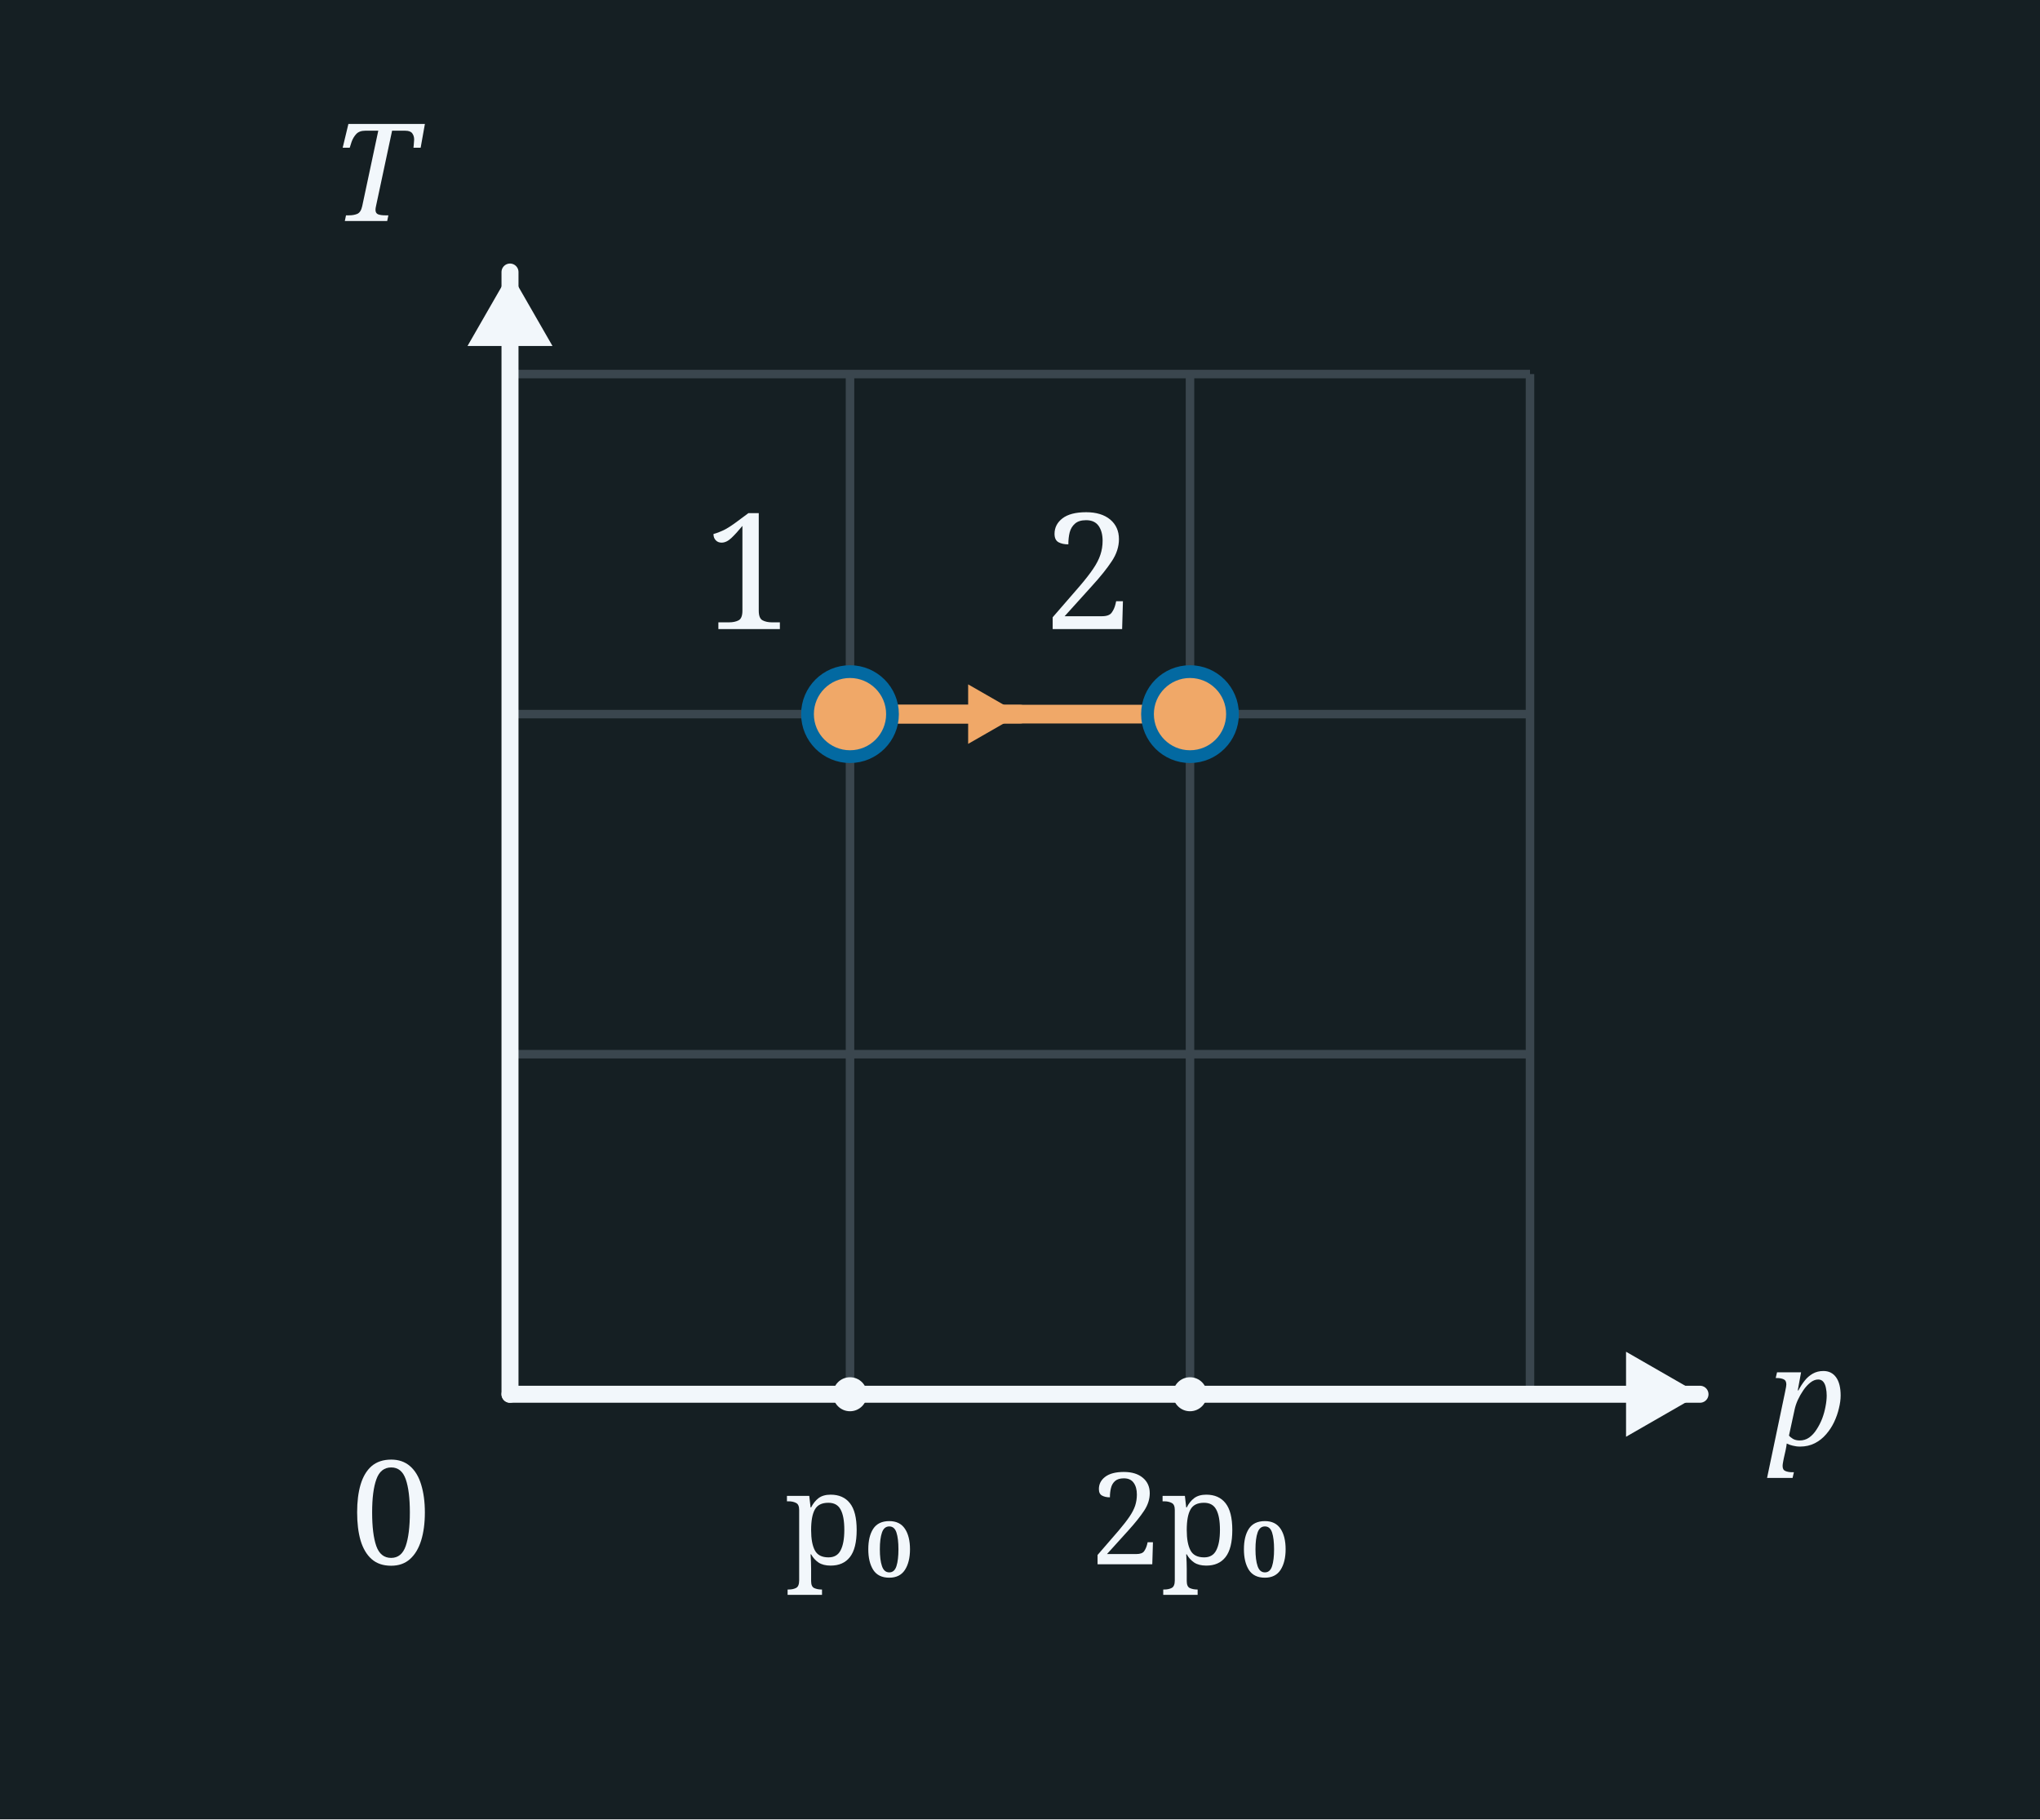
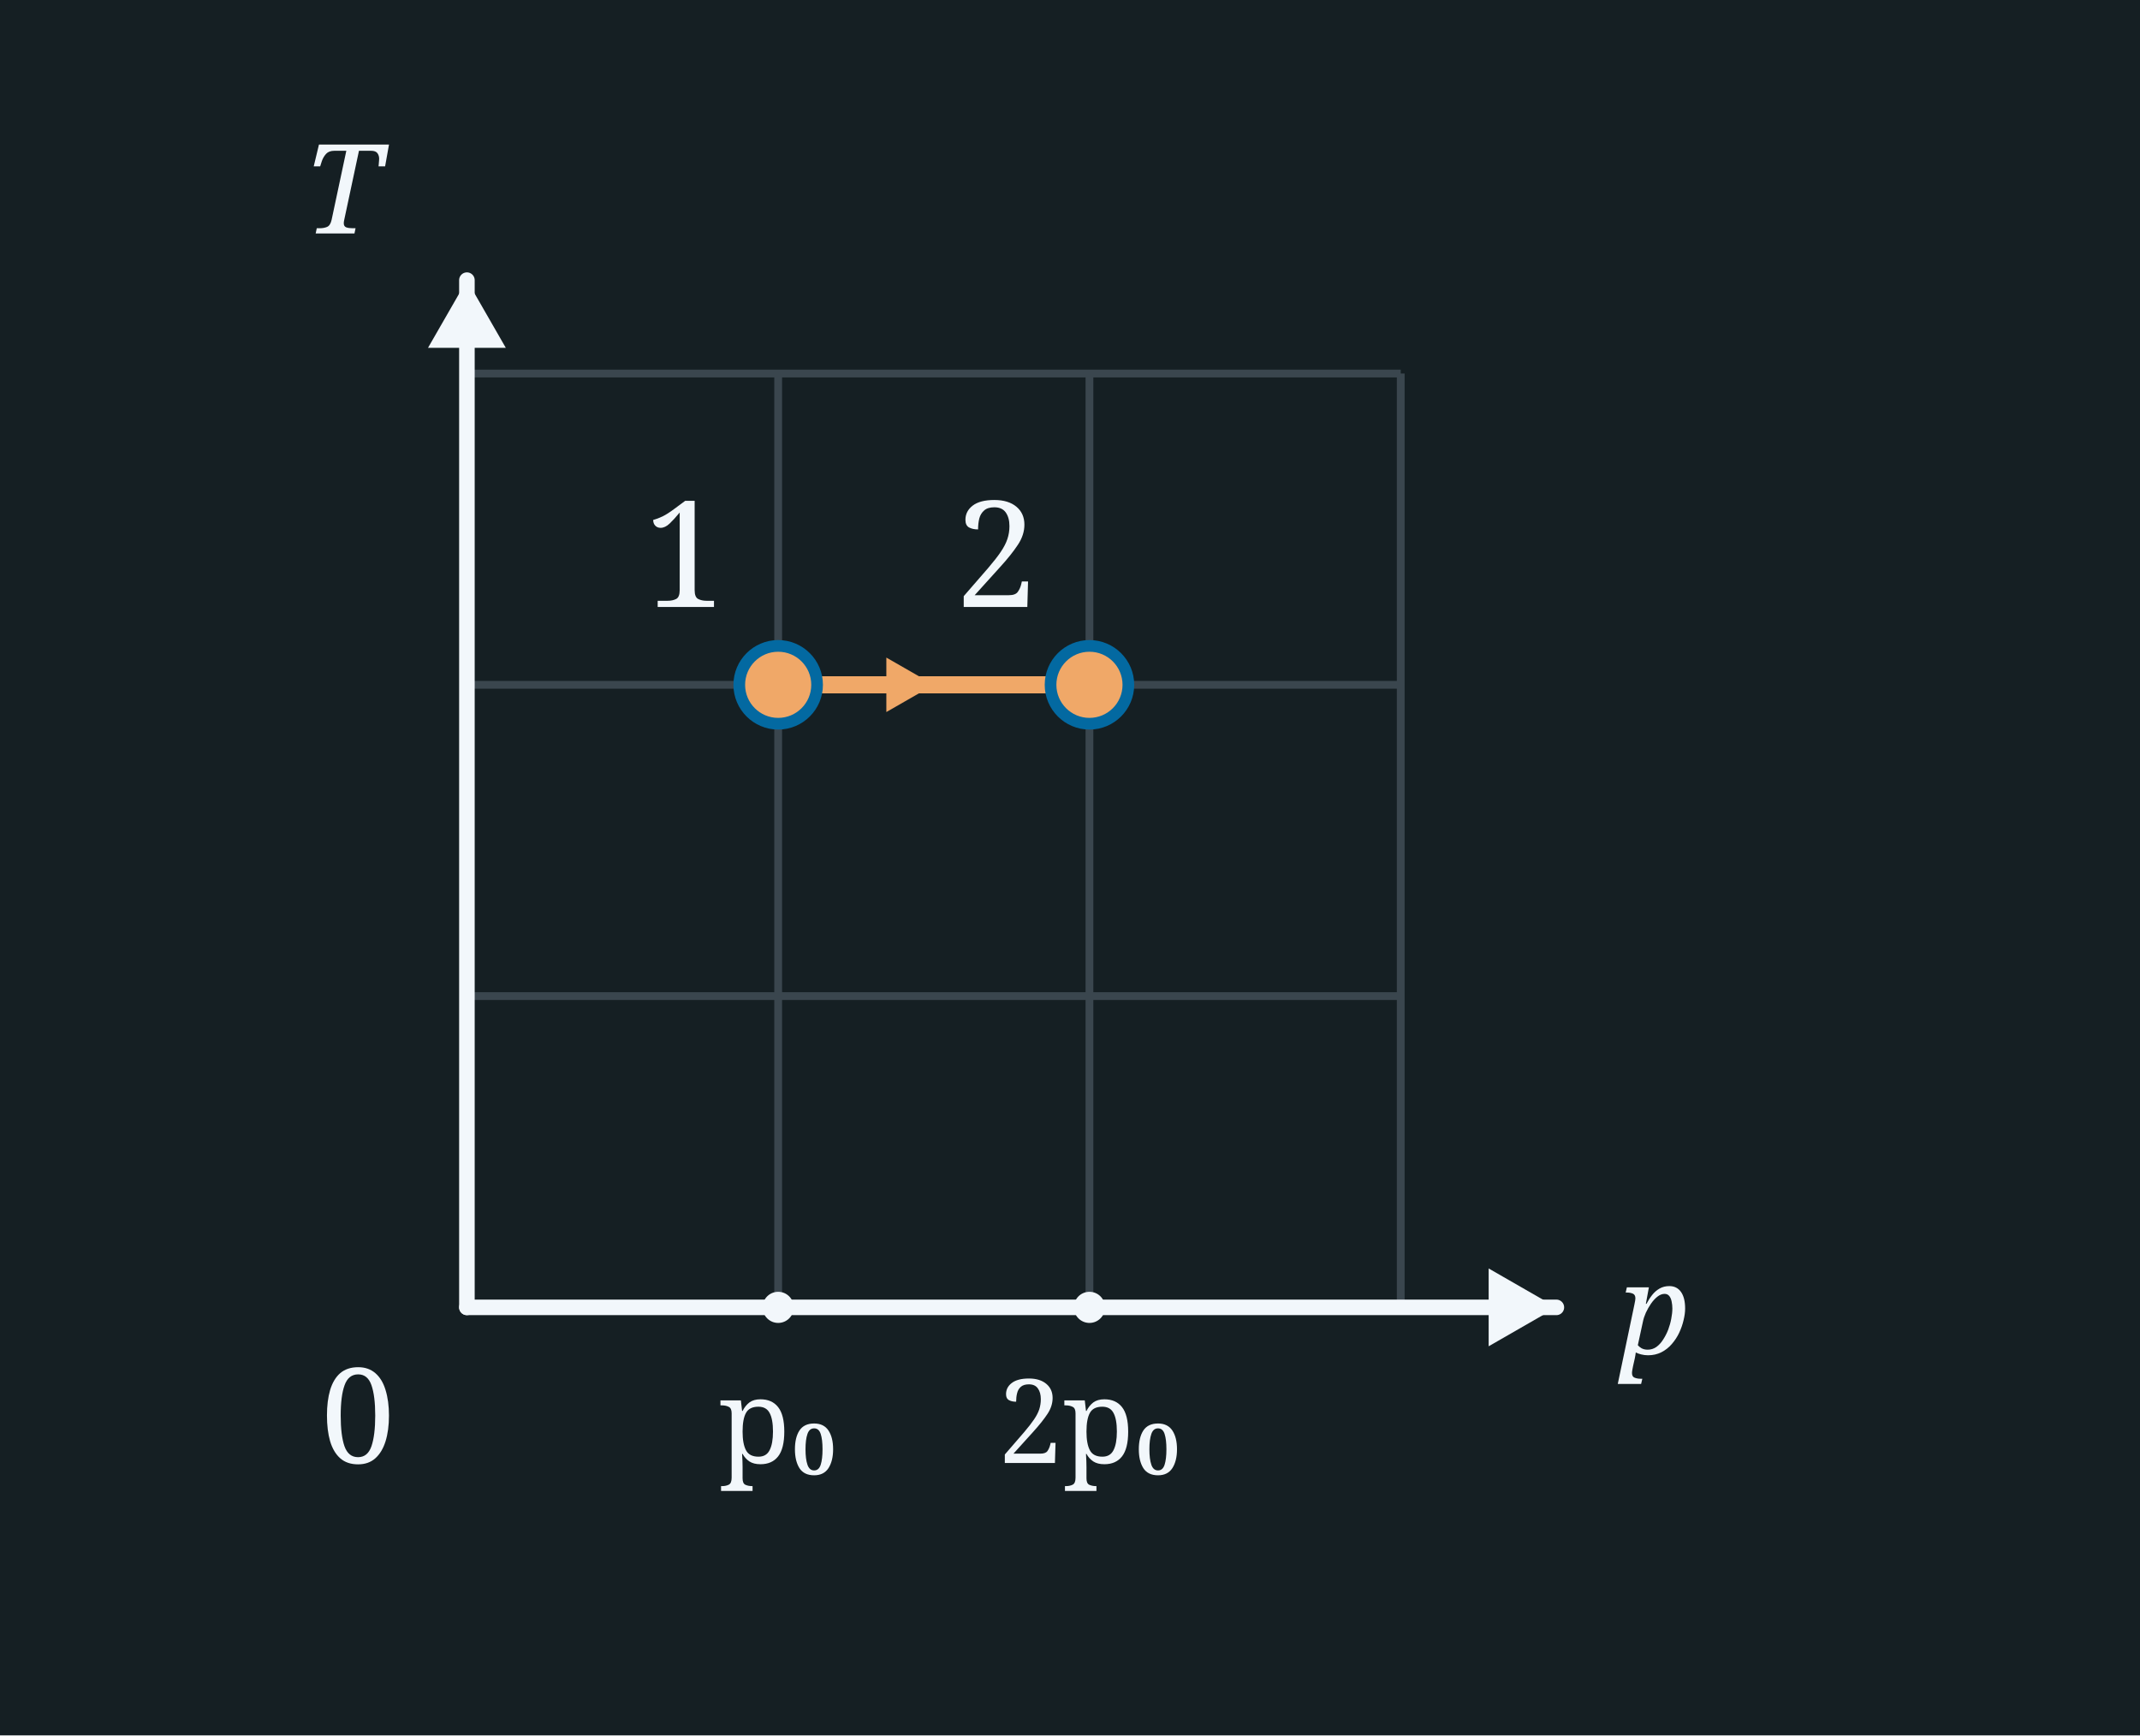
- <svg xmlns="http://www.w3.org/2000/svg" width="240" height="214" viewBox="0 0 240 214">
-   <rect x="0" y="0" width="240" height="214" fill="#151F23" />
-   <line x1="60" y1="44" x2="60" y2="164" stroke="#3A464E" stroke-width="1" />
-   <line x1="100" y1="44" x2="100" y2="164" stroke="#3A464E" stroke-width="1" />
-   <line x1="140" y1="44" x2="140" y2="164" stroke="#3A464E" stroke-width="1" />
-   <line x1="180" y1="44" x2="180" y2="164" stroke="#3A464E" stroke-width="1" />
-   <line x1="60" y1="44" x2="180" y2="44" stroke="#3A464E" stroke-width="1" />
-   <line x1="60" y1="84" x2="180" y2="84" stroke="#3A464E" stroke-width="1" />
-   <line x1="60" y1="124" x2="180" y2="124" stroke="#3A464E" stroke-width="1" />
-   <line x1="60" y1="164" x2="180" y2="164" stroke="#3A464E" stroke-width="1" />
-   <line x1="60.0" y1="164.0" x2="60.0" y2="32.0" stroke="#F2F7FB" stroke-width="2" stroke-linecap="round" />
-   <polygon points="60.0,32.0 65.0,40.7 55.0,40.7" fill="#F2F7FB" />
-   <line x1="60.0" y1="164.0" x2="200.0" y2="164.0" stroke="#F2F7FB" stroke-width="2" stroke-linecap="round" />
-   <polygon points="200.0,164.0 191.3,169.0 191.3,159.0" fill="#F2F7FB" />
-   <text x="46.0" y="184.0" font-family="Georgia, serif" font-weight="normal" font-size="17" fill="#F2F7FB" text-anchor="middle">0</text>
-   <text x="44.0" y="26.0" font-family="Georgia, serif" font-style="italic" font-weight="normal" font-size="16" fill="#F2F7FB" text-anchor="middle">T</text>
-   <text x="208.0" y="170.0" font-family="Georgia, serif" font-style="italic" font-weight="normal" font-size="16" fill="#F2F7FB" text-anchor="start">p</text>
-   <circle cx="100" cy="164" r="2" fill="#F2F7FB" />
-   <text x="100.0" y="184.0" font-family="Georgia, serif" font-weight="normal" font-size="15" fill="#F2F7FB" text-anchor="middle">p₀</text>
-   <circle cx="140" cy="164" r="2" fill="#F2F7FB" />
-   <text x="140.0" y="184.0" font-family="Georgia, serif" font-weight="normal" font-size="15" fill="#F2F7FB" text-anchor="middle">2p₀</text>
-   <line x1="100" y1="84" x2="140" y2="84" stroke="#f0a868" stroke-width="2.2" />
-   <line x1="100.0" y1="84.0" x2="120.0" y2="84.0" stroke="#f0a868" stroke-width="2.2" stroke-linecap="round" />
-   <polygon points="120.0,84.0 113.9,87.5 113.9,80.5" fill="#f0a868" />
-   <circle cx="100.0" cy="84.0" r="5" fill="#f0a868" stroke="#0369a1" stroke-width="1.5" />
-   <text x="88.0" y="74.0" font-family="Georgia, serif" font-weight="normal" font-size="19" fill="#F2F7FB" text-anchor="middle">1</text>
-   <circle cx="140.0" cy="84.0" r="5" fill="#f0a868" stroke="#0369a1" stroke-width="1.5" />
-   <text x="128.0" y="74.0" font-family="Georgia, serif" font-weight="normal" font-size="19" fill="#F2F7FB" text-anchor="middle">2</text>
+ <svg xmlns="http://www.w3.org/2000/svg" width="275" height="223" viewBox="0 0 275 223">
+   <rect x="0" y="0" width="275" height="223" fill="#151F23" />
+   <line x1="60" y1="48" x2="60" y2="168" stroke="#3A464E" stroke-width="1" />
+   <line x1="100" y1="48" x2="100" y2="168" stroke="#3A464E" stroke-width="1" />
+   <line x1="140" y1="48" x2="140" y2="168" stroke="#3A464E" stroke-width="1" />
+   <line x1="180" y1="48" x2="180" y2="168" stroke="#3A464E" stroke-width="1" />
+   <line x1="60" y1="48" x2="180" y2="48" stroke="#3A464E" stroke-width="1" />
+   <line x1="60" y1="88" x2="180" y2="88" stroke="#3A464E" stroke-width="1" />
+   <line x1="60" y1="128" x2="180" y2="128" stroke="#3A464E" stroke-width="1" />
+   <line x1="60" y1="168" x2="180" y2="168" stroke="#3A464E" stroke-width="1" />
+   <line x1="60.0" y1="168.0" x2="60.0" y2="36.0" stroke="#F2F7FB" stroke-width="2" stroke-linecap="round" />
+   <polygon points="60.0,36.0 65.0,44.7 55.0,44.7" fill="#F2F7FB" />
+   <line x1="60.0" y1="168.0" x2="200.0" y2="168.0" stroke="#F2F7FB" stroke-width="2" stroke-linecap="round" />
+   <polygon points="200.0,168.0 191.3,173.0 191.3,163.0" fill="#F2F7FB" />
+   <text x="46.0" y="188.0" font-family="Georgia, serif" font-weight="normal" font-size="17" fill="#F2F7FB" text-anchor="middle">0</text>
+   <text x="44.0" y="30.0" font-family="Georgia, serif" font-style="italic" font-weight="normal" font-size="16" fill="#F2F7FB" text-anchor="middle">T</text>
+   <text x="208.0" y="174.0" font-family="Georgia, serif" font-style="italic" font-weight="normal" font-size="16" fill="#F2F7FB" text-anchor="start">p</text>
+   <circle cx="100" cy="168" r="2" fill="#F2F7FB" />
+   <text x="100.0" y="188.0" font-family="Georgia, serif" font-weight="normal" font-size="15" fill="#F2F7FB" text-anchor="middle">p₀</text>
+   <circle cx="140" cy="168" r="2" fill="#F2F7FB" />
+   <text x="140.0" y="188.0" font-family="Georgia, serif" font-weight="normal" font-size="15" fill="#F2F7FB" text-anchor="middle">2p₀</text>
+   <line x1="100" y1="88" x2="140" y2="88" stroke="#f0a868" stroke-width="2.2" />
+   <line x1="100.0" y1="88.0" x2="120.0" y2="88.0" stroke="#f0a868" stroke-width="2.2" stroke-linecap="round" />
+   <polygon points="120.0,88.0 113.9,91.5 113.9,84.5" fill="#f0a868" />
+   <circle cx="100.0" cy="88.0" r="5" fill="#f0a868" stroke="#0369a1" stroke-width="1.5" />
+   <text x="88.0" y="78.0" font-family="Georgia, serif" font-weight="normal" font-size="19" fill="#F2F7FB" text-anchor="middle">1</text>
+   <circle cx="140.0" cy="88.0" r="5" fill="#f0a868" stroke="#0369a1" stroke-width="1.5" />
+   <text x="128.0" y="78.0" font-family="Georgia, serif" font-weight="normal" font-size="19" fill="#F2F7FB" text-anchor="middle">2</text>
</svg>
